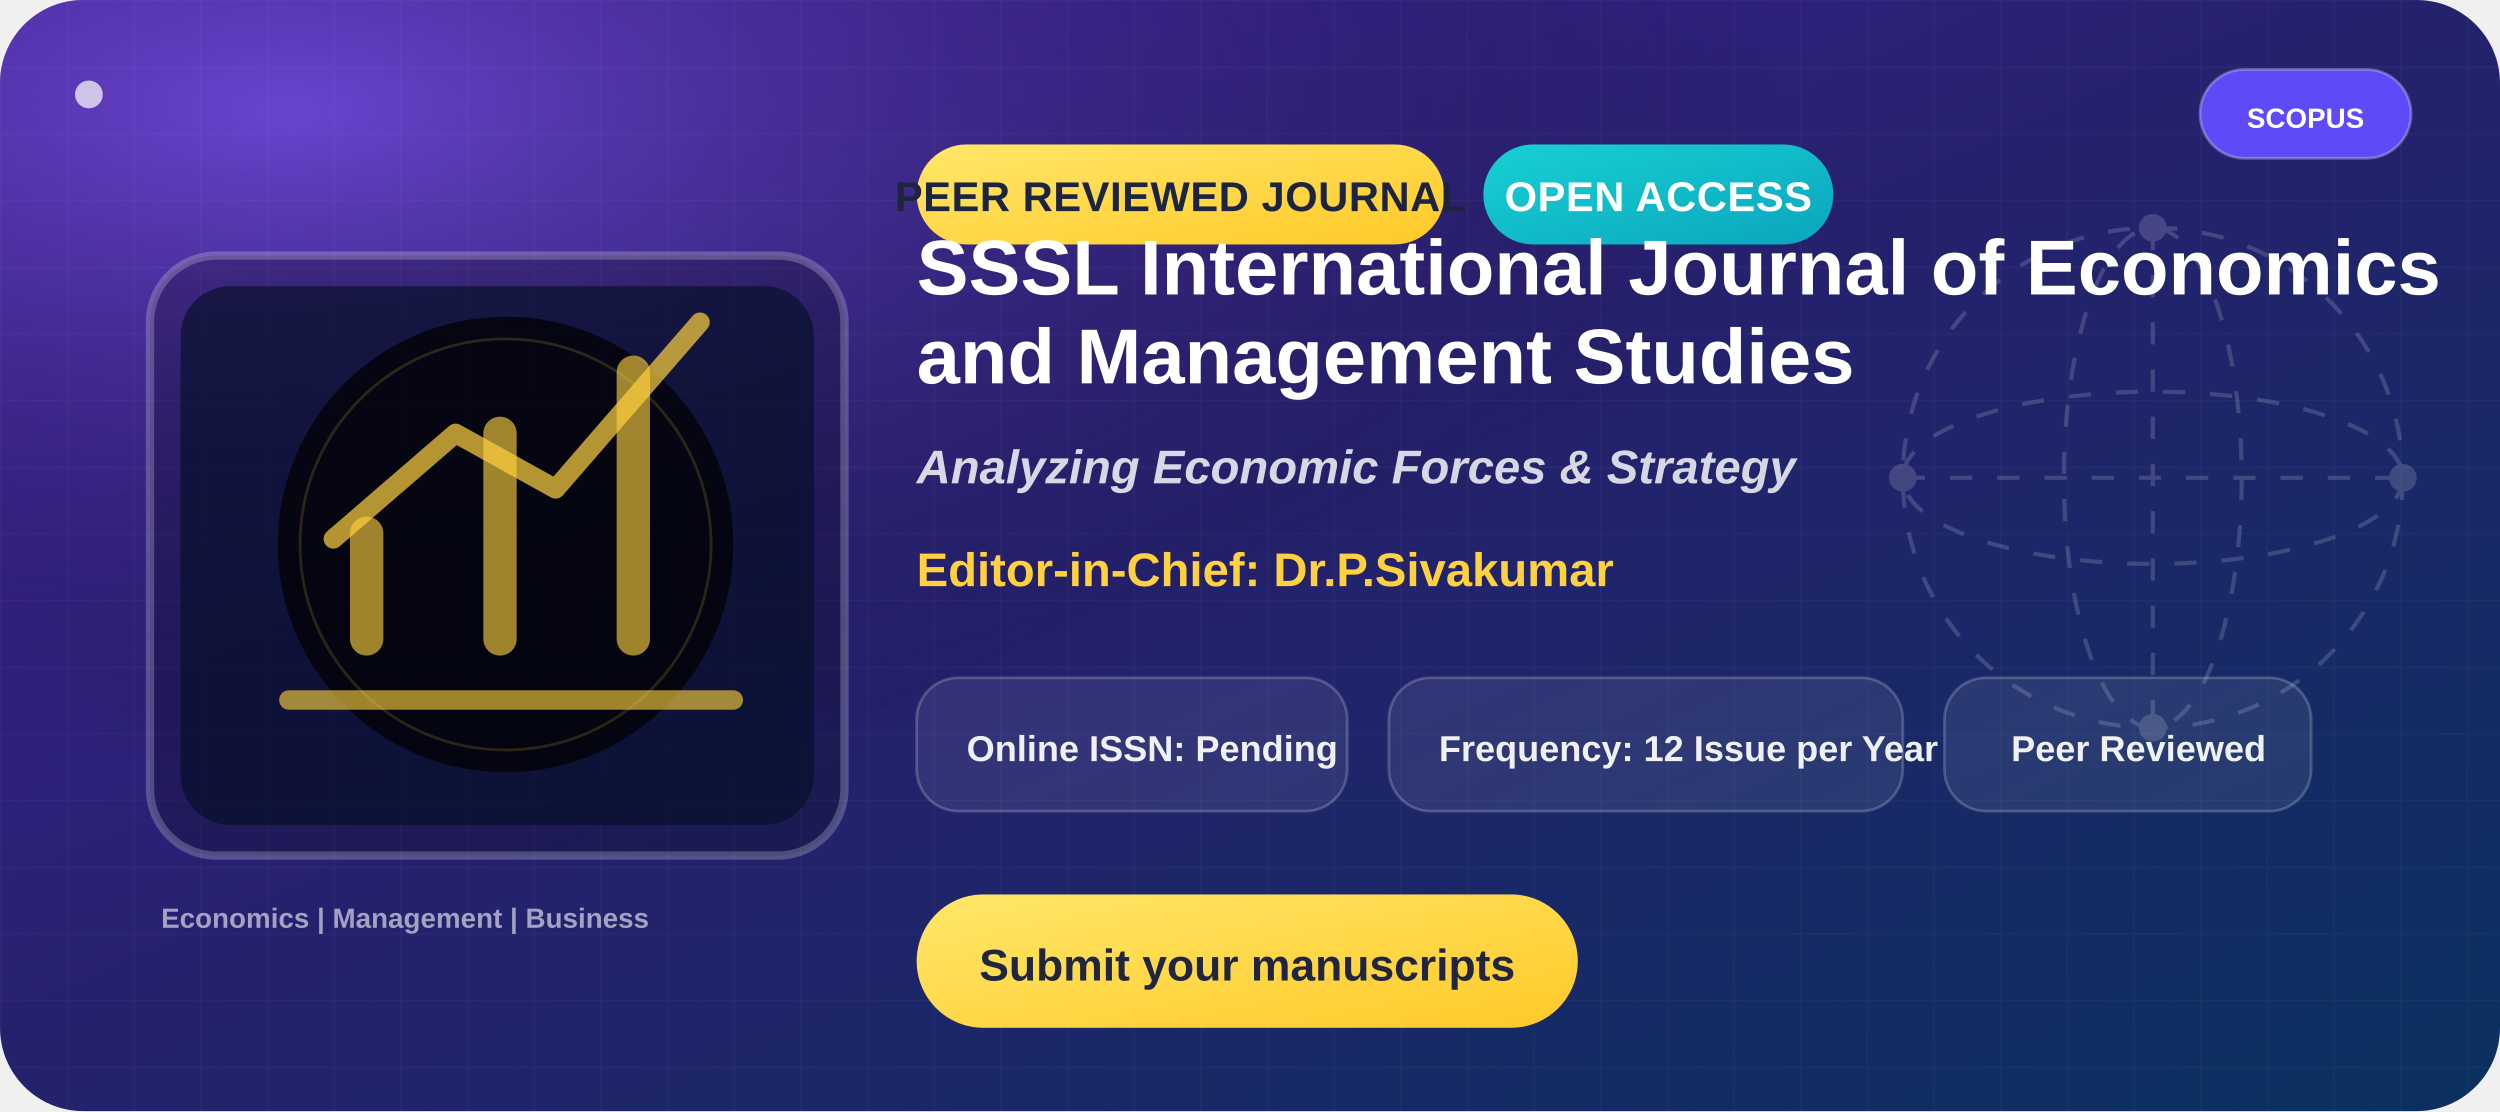
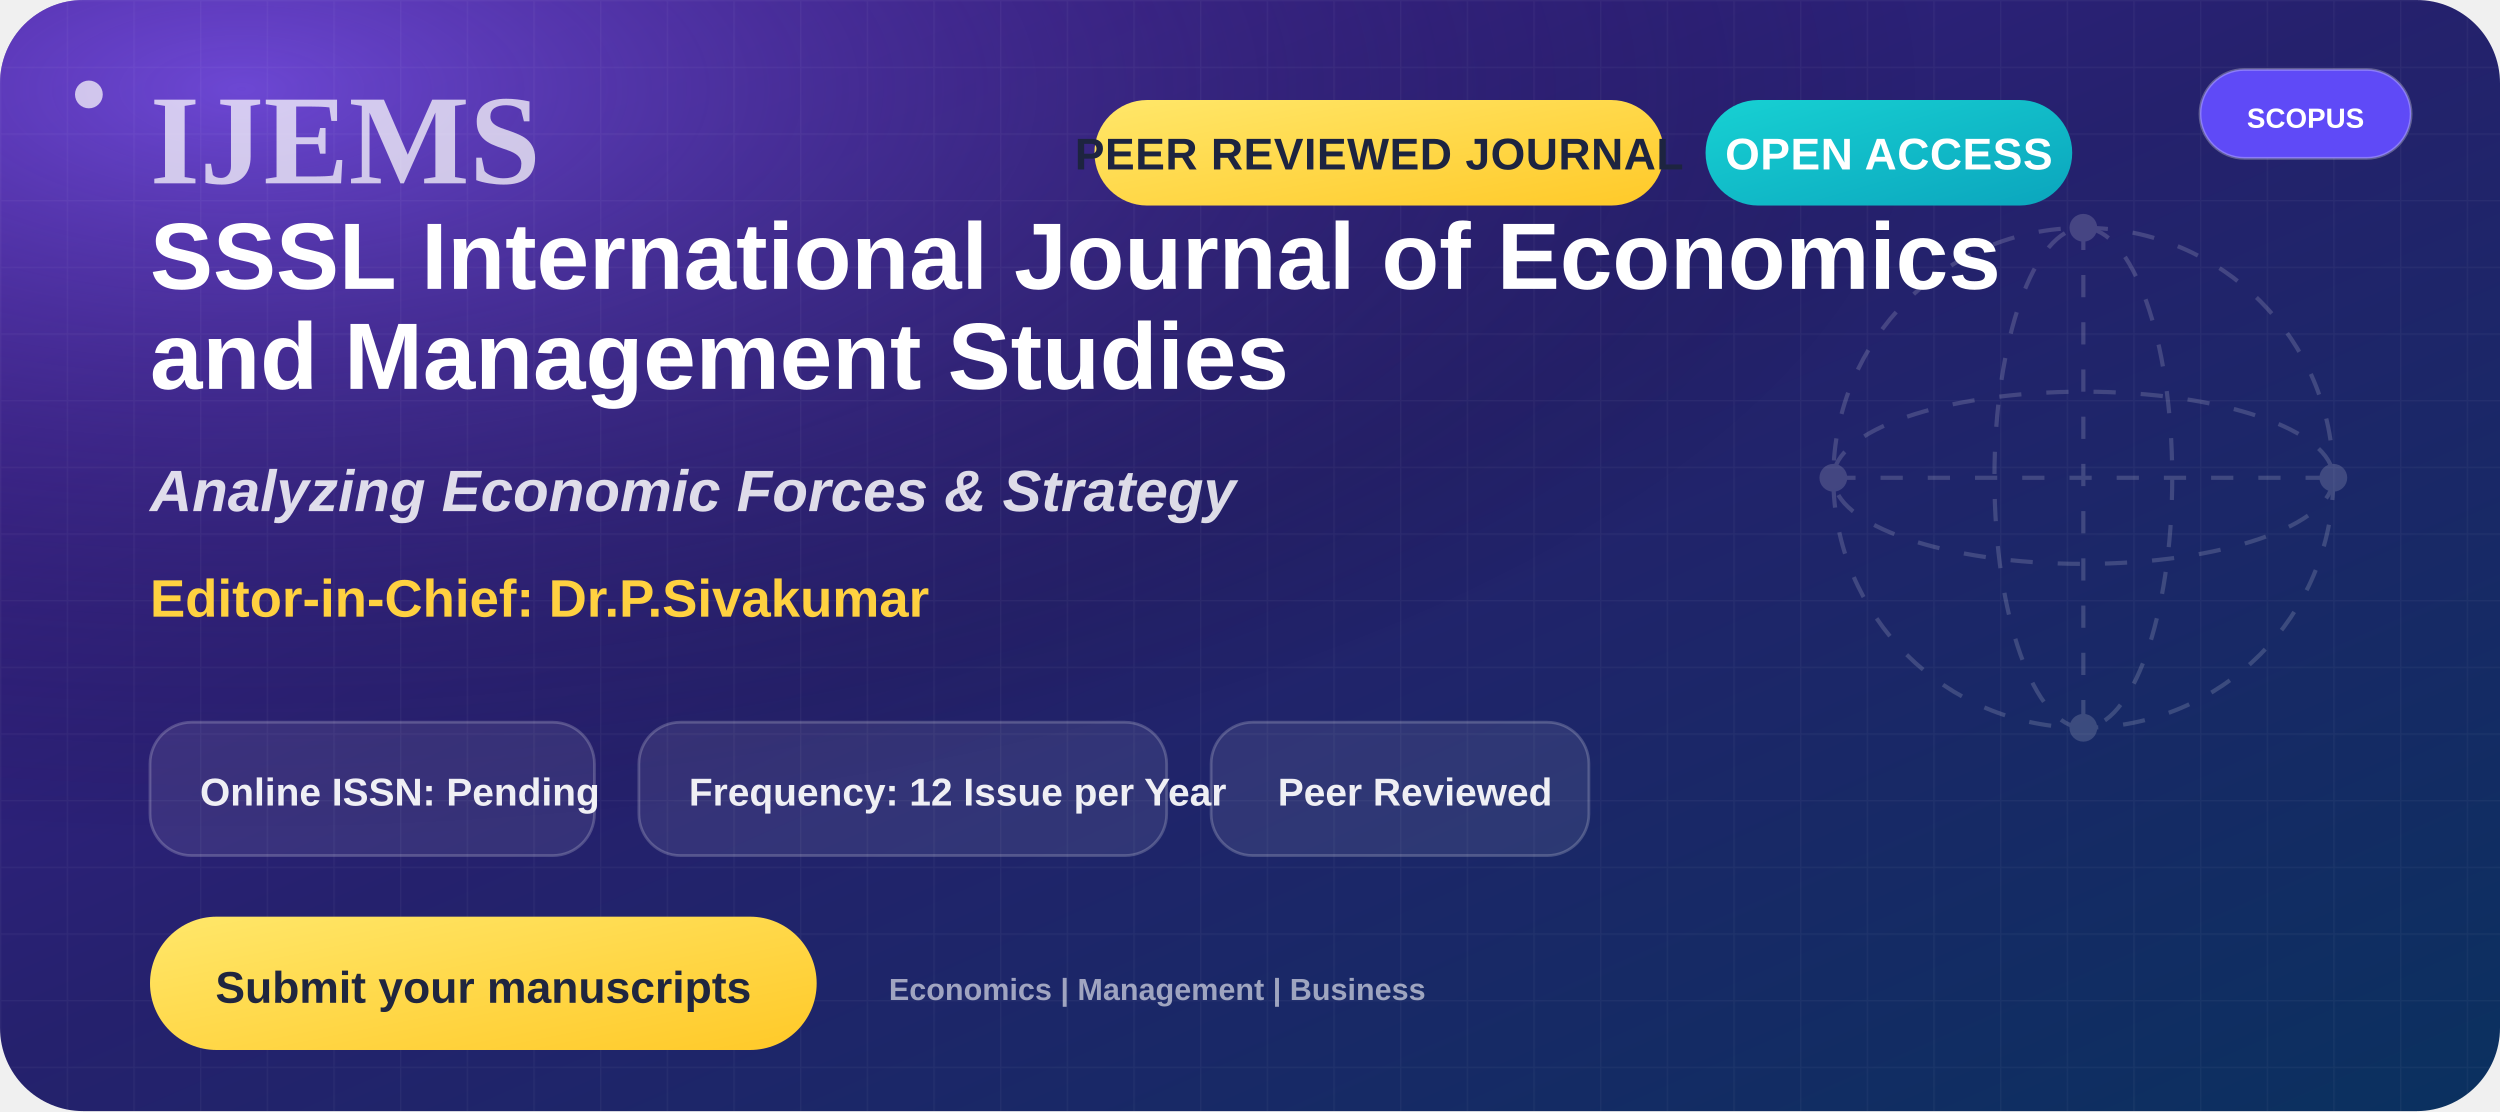
<svg xmlns="http://www.w3.org/2000/svg" viewBox="0 0 900 400" role="img" aria-labelledby="title-IJEMS desc-IJEMS">
  <defs>
    <linearGradient id="bg8" x1="0%" y1="0%" x2="100%" y2="100%">
      <stop offset="0%" stop-color="#4520a0" />
      <stop offset="48%" stop-color="#25216d" />
      <stop offset="100%" stop-color="#0a315f" />
    </linearGradient>
-     <radialGradient id="glow8" cx="12%" cy="10%" r="60%">
-       <stop offset="0%" stop-color="#8d63ff" stop-opacity="0.55" />
+     <radialGradient id="glow8" cx="10%" cy="8%" r="68%">
+       <stop offset="0%" stop-color="#8d63ff" stop-opacity="0.58" />
      <stop offset="100%" stop-color="#000000" stop-opacity="0" />
    </radialGradient>
    <linearGradient id="gold8" x1="0%" y1="0%" x2="100%" y2="100%">
      <stop offset="0%" stop-color="#ffe76a" />
      <stop offset="100%" stop-color="#ffc928" />
    </linearGradient>
    <linearGradient id="cyan8" x1="0%" y1="0%" x2="100%" y2="100%">
      <stop offset="0%" stop-color="#17d1d3" />
      <stop offset="100%" stop-color="#0ba5bd" />
    </linearGradient>
    <pattern id="grid8" width="24" height="24" patternUnits="userSpaceOnUse">
-       <path d="M24 0H0V24" fill="none" stroke="#ffffff" stroke-opacity="0.035" stroke-width="1" />
+       <path d="M24 0H0V24" fill="none" stroke="#ffffff" stroke-opacity="0.04" stroke-width="1" />
    </pattern>
-     <style>.pill{font-family:'Outfit','Segoe UI',Arial,sans-serif;font-weight:900;font-size:15px;letter-spacing:.2px}.title{font-family:'Outfit','Segoe UI',Arial,sans-serif;font-weight:900;font-size:28px;fill:#fff;letter-spacing:0}.tagline{font-family:'Outfit','Segoe UI',Arial,sans-serif;font-style:italic;font-weight:800;font-size:17px;fill:rgba(255,255,255,.82)}.editor{font-family:'Outfit','Segoe UI',Arial,sans-serif;font-weight:900;font-size:17px;fill:#ffd140}.chip{font-family:'Outfit','Segoe UI',Arial,sans-serif;font-size:13px;font-weight:800;fill:rgba(255,255,255,.92)}.small{font-family:'Poppins','Segoe UI',Arial,sans-serif;font-size:10px;font-weight:800;fill:rgba(255,255,255,.58)}</style>
+     <style>.pill{font-family:'Outfit','Segoe UI',Arial,sans-serif;font-weight:900;font-size:16px;letter-spacing:.2px}.code{font-family:Georgia,'Times New Roman',serif;font-weight:900;font-size:46px;fill:rgba(255,255,255,.72)}.title{font-family:'Outfit','Segoe UI',Arial,sans-serif;font-weight:900;font-size:34px;fill:#fff;letter-spacing:0}.tagline{font-family:'Outfit','Segoe UI',Arial,sans-serif;font-style:italic;font-weight:800;font-size:21px;fill:rgba(255,255,255,.84)}.editor{font-family:'Outfit','Segoe UI',Arial,sans-serif;font-weight:900;font-size:19px;fill:#ffd140}.chip{font-family:'Outfit','Segoe UI',Arial,sans-serif;font-size:14px;font-weight:800;fill:rgba(255,255,255,.92)}.small{font-family:'Poppins','Segoe UI',Arial,sans-serif;font-size:11px;font-weight:800;fill:rgba(255,255,255,.58)}</style>
  </defs>
  <rect width="900" height="400" rx="30" fill="url(#bg8)" />
  <rect width="900" height="400" rx="30" fill="url(#glow8)" />
  <rect width="900" height="400" rx="30" fill="url(#grid8)" />
  <circle cx="32" cy="34" r="5" fill="#fff" opacity=".7" />
-   <g opacity=".16" transform="translate(675 64)">
+   <g opacity=".16" transform="translate(650 64)">
    <circle cx="100" cy="108" r="90" fill="none" stroke="#fff" stroke-width="1.5" stroke-dasharray="8 9" />
    <ellipse cx="100" cy="108" rx="90" ry="31" fill="none" stroke="#fff" stroke-width="1.5" stroke-dasharray="8 9" />
    <ellipse cx="100" cy="108" rx="32" ry="90" fill="none" stroke="#fff" stroke-width="1.5" stroke-dasharray="8 9" />
    <path d="M10 108h180M100 18v180" stroke="#fff" stroke-width="1.5" stroke-dasharray="8 9" />
    <circle cx="100" cy="18" r="5" fill="#fff" />
    <circle cx="100" cy="198" r="5" fill="#fff" />
    <circle cx="10" cy="108" r="5" fill="#fff" />
    <circle cx="190" cy="108" r="5" fill="#fff" />
  </g>
-   <g transform="translate(54 92)">
-     <rect x="0" y="0" width="250" height="216" rx="24" fill="rgba(0,0,0,.22)" stroke="rgba(255,255,255,.22)" stroke-width="3" />
-     <rect x="11" y="11" width="228" height="194" rx="18" fill="rgba(4,15,38,.64)" />
-     <g transform="translate(6 6)">
-       <circle cx="122" cy="98" r="82" fill="#000" opacity=".7" />
-       <circle cx="122" cy="98" r="74" fill="none" stroke="#ffd23f" stroke-opacity=".16" />
-       <path d="M44 154h160" fill="none" stroke="#ffd23f" stroke-linecap="round" stroke-linejoin="round" stroke-width="7" opacity="0.62" />
-       <path d="M72 132V94M120 132V58M168 132V36" fill="none" stroke="#ffd23f" stroke-linecap="round" stroke-linejoin="round" stroke-width="12" opacity="0.62" />
-       <path d="M60 96l44-38 36 20 52-60" fill="none" stroke="#ffd23f" stroke-linecap="round" stroke-linejoin="round" stroke-width="7" opacity="0.7" />
-     </g>
+   <text x="54" y="66" class="code">IJEMS</text>
+   <g transform="translate(394 36)">
+     <rect x="0" y="0" width="205" height="38" rx="19" fill="url(#gold8)" />
+     <text x="102.5" y="25" text-anchor="middle" class="pill" fill="#1d2440">PEER REVIEWED JOURNAL</text>
+     <rect x="220" y="0" width="132" height="38" rx="19" fill="url(#cyan8)" />
+     <text x="286" y="25" text-anchor="middle" class="pill" fill="#fff">OPEN ACCESS</text>
  </g>
-   <g transform="translate(330 52)">
-     <rect x="0" y="0" width="190" height="36" rx="18" fill="url(#gold8)" />
-     <text x="95" y="24" text-anchor="middle" class="pill" fill="#1d2440">PEER REVIEWED JOURNAL</text>
-     <rect x="204" y="0" width="126" height="36" rx="18" fill="url(#cyan8)" />
-     <text x="267" y="24" text-anchor="middle" class="pill" fill="#fff">OPEN ACCESS</text>
+   <text x="54" y="104" class="title">SSSL International Journal of Economics</text>
+   <text x="54" y="140" class="title">and Management Studies</text>
+   <text x="54" y="184" class="tagline">Analyzing Economic Forces &amp; Strategy</text>
+   <text x="54" y="222" class="editor">Editor-in-Chief: Dr.P.Sivakumar</text>
+   <g transform="translate(54 260)">
+     <rect x="0" y="0" width="160" height="48" rx="15" fill="rgba(255,255,255,.08)" stroke="rgba(255,255,255,.20)" />
+     <text x="18" y="30" class="chip">Online ISSN: Pending</text>
+     <rect x="176" y="0" width="190" height="48" rx="15" fill="rgba(255,255,255,.08)" stroke="rgba(255,255,255,.20)" />
+     <text x="194" y="30" class="chip">Frequency: 12 Issue per Year</text>
+     <rect x="382" y="0" width="136" height="48" rx="15" fill="rgba(255,255,255,.08)" stroke="rgba(255,255,255,.20)" />
+     <text x="406" y="30" class="chip">Peer Reviewed</text>
  </g>
-   <text x="330" y="106" class="title">SSSL International Journal of Economics</text>
-   <text x="330" y="138" class="title">and Management Studies</text>
-   <text x="330" y="174" class="tagline">Analyzing Economic Forces &amp; Strategy</text>
-   <text x="330" y="211" class="editor">Editor-in-Chief: Dr.P.Sivakumar</text>
-   <g transform="translate(330 244)">
-     <rect x="0" y="0" width="155" height="48" rx="15" fill="rgba(255,255,255,.08)" stroke="rgba(255,255,255,.20)" />
-     <text x="18" y="30" class="chip">Online ISSN: Pending</text>
-     <rect x="170" y="0" width="185" height="48" rx="15" fill="rgba(255,255,255,.08)" stroke="rgba(255,255,255,.20)" />
-     <text x="188" y="30" class="chip">Frequency: 12 Issue per Year</text>
-     <rect x="370" y="0" width="132" height="48" rx="15" fill="rgba(255,255,255,.08)" stroke="rgba(255,255,255,.20)" />
-     <text x="394" y="30" class="chip">Peer Reviewed</text>
+   <g transform="translate(54 330)">
+     <rect x="0" y="0" width="240" height="48" rx="24" fill="url(#gold8)" />
+     <text x="120" y="31" text-anchor="middle" font-family="Outfit,Arial" font-size="16" font-weight="900" fill="#20263f">Submit your manuscripts</text>
  </g>
-   <g transform="translate(330 322)">
-     <rect x="0" y="0" width="238" height="48" rx="24" fill="url(#gold8)" />
-     <text x="119" y="31" text-anchor="middle" font-family="Outfit,Arial" font-size="16" font-weight="900" fill="#20263f">Submit your manuscripts</text>
-   </g>
-   <text x="58" y="334" class="small">Economics | Management | Business</text>
+   <text x="320" y="360" class="small">Economics | Management | Business</text>
  <g transform="translate(792 25)">
    <rect width="76" height="32" rx="16" fill="#5f4af7" stroke="rgba(255,255,255,.28)" />
    <text x="38" y="21" text-anchor="middle" font-family="Poppins,Arial" font-size="10" font-weight="900" fill="#fff">SCOPUS</text>
  </g>
</svg>
